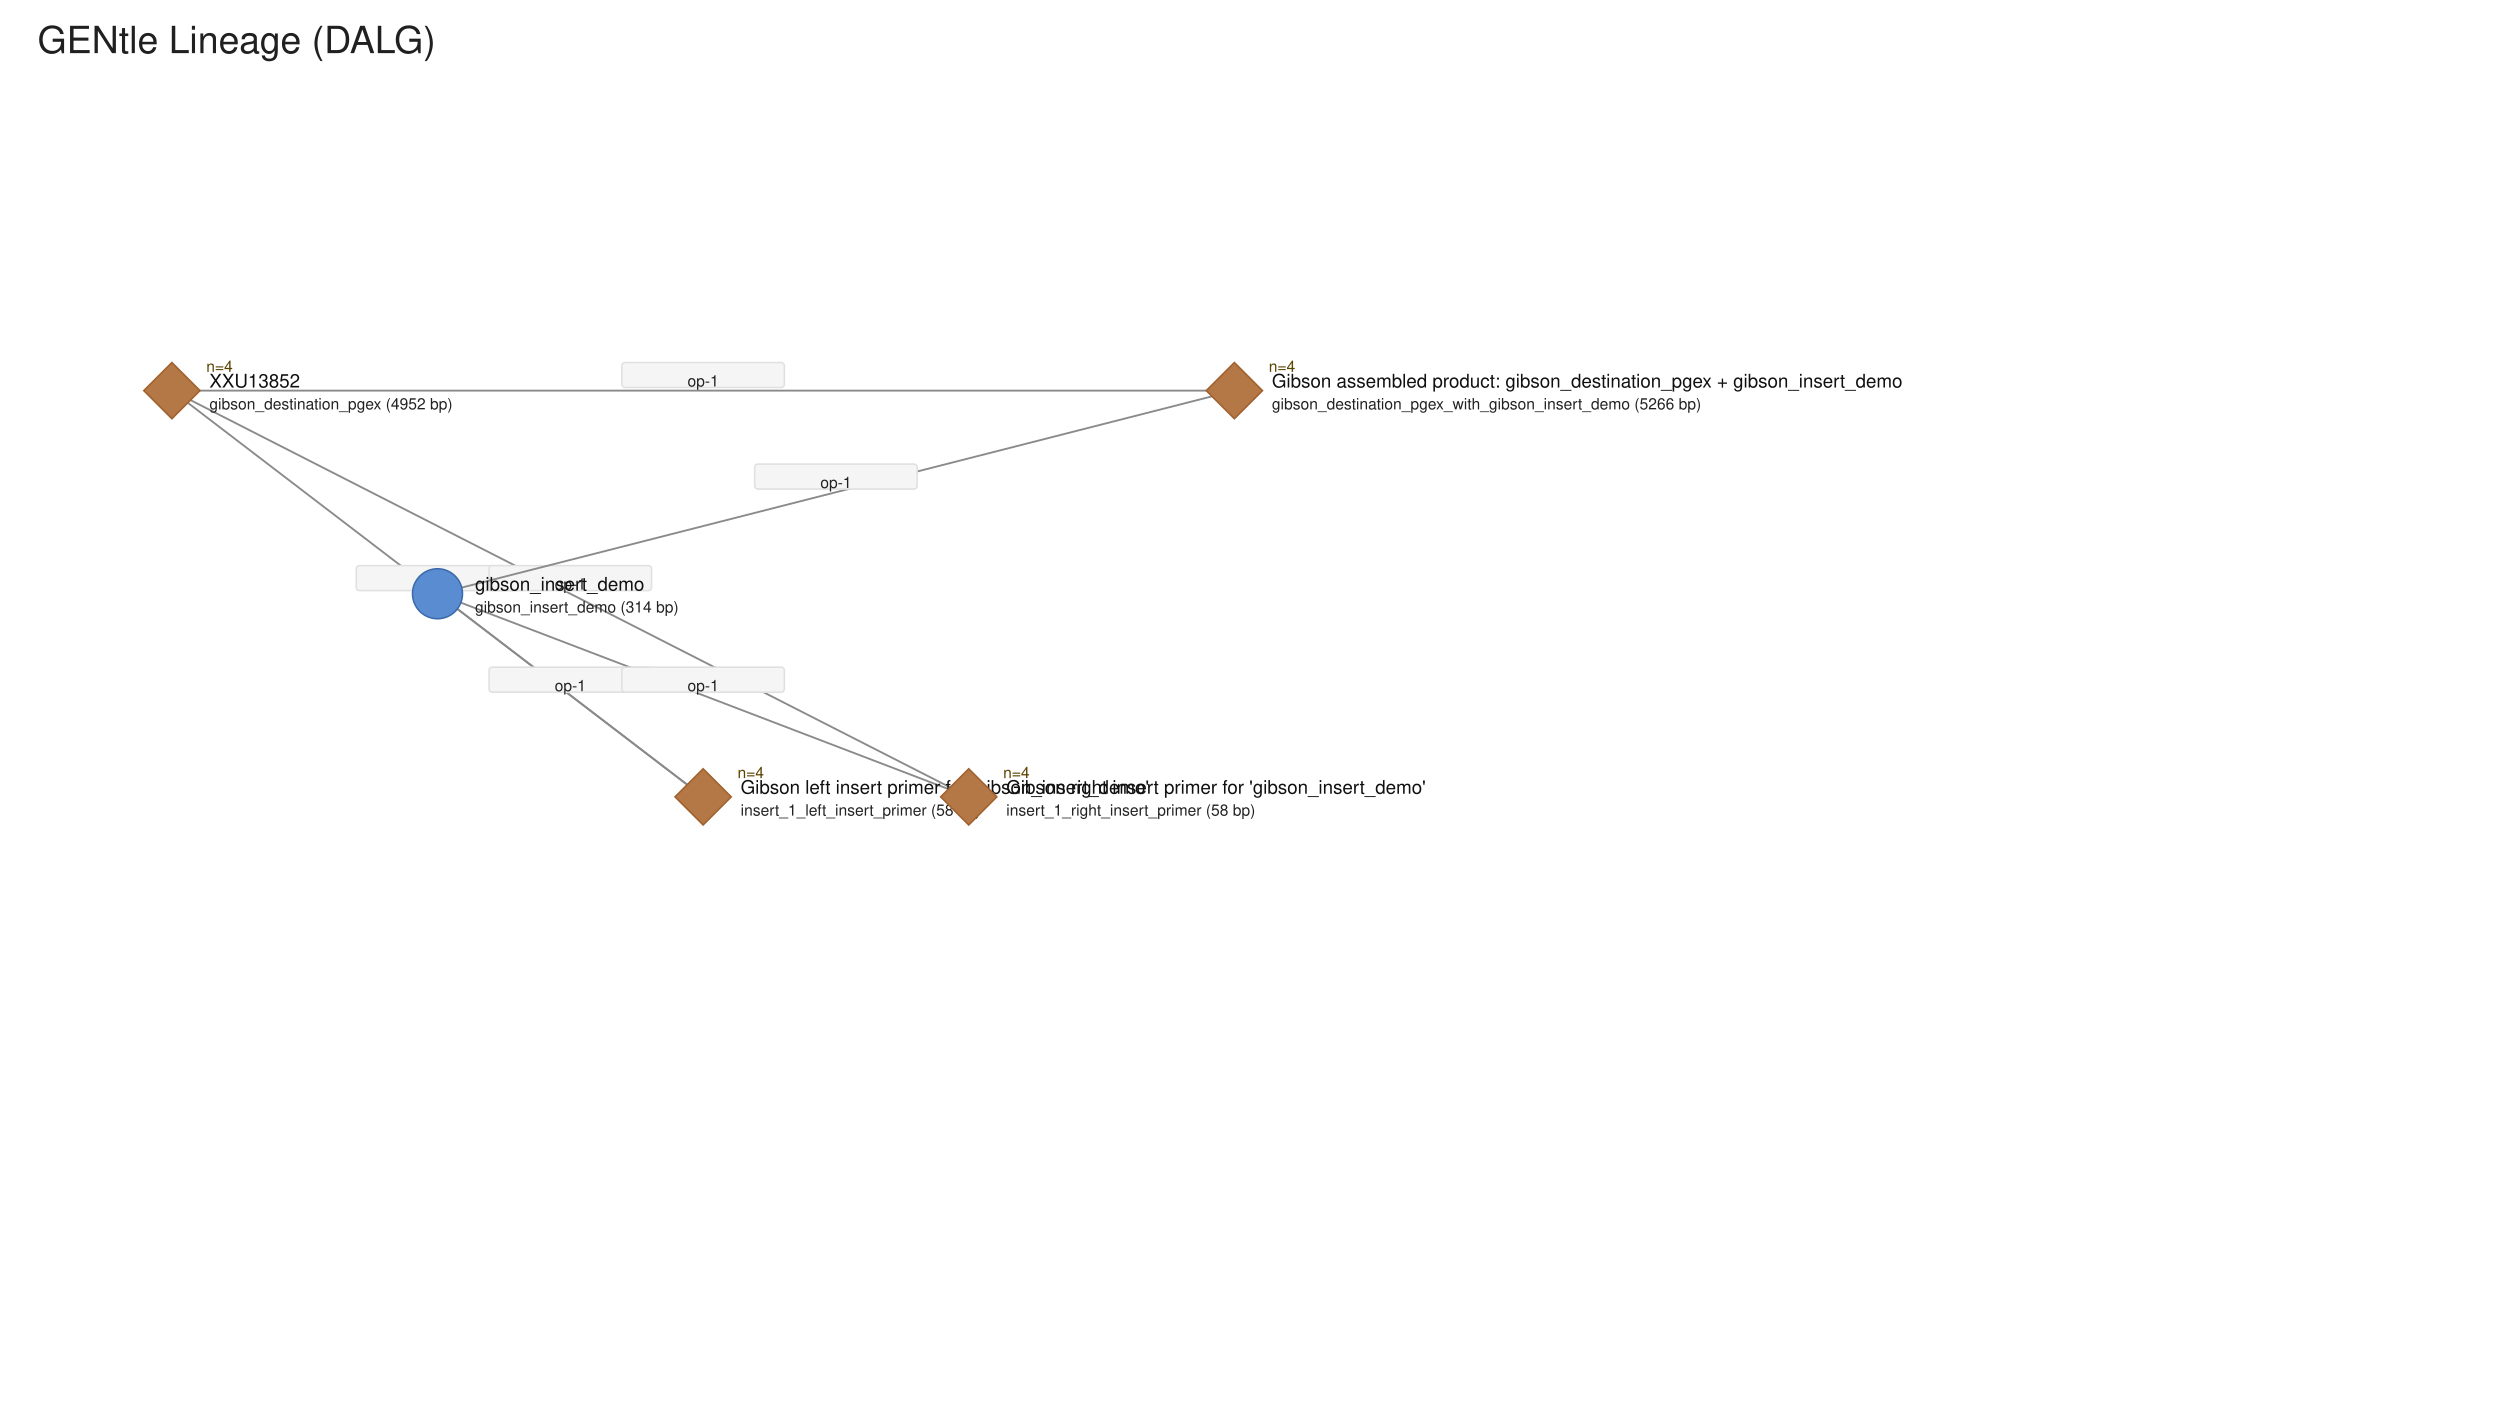
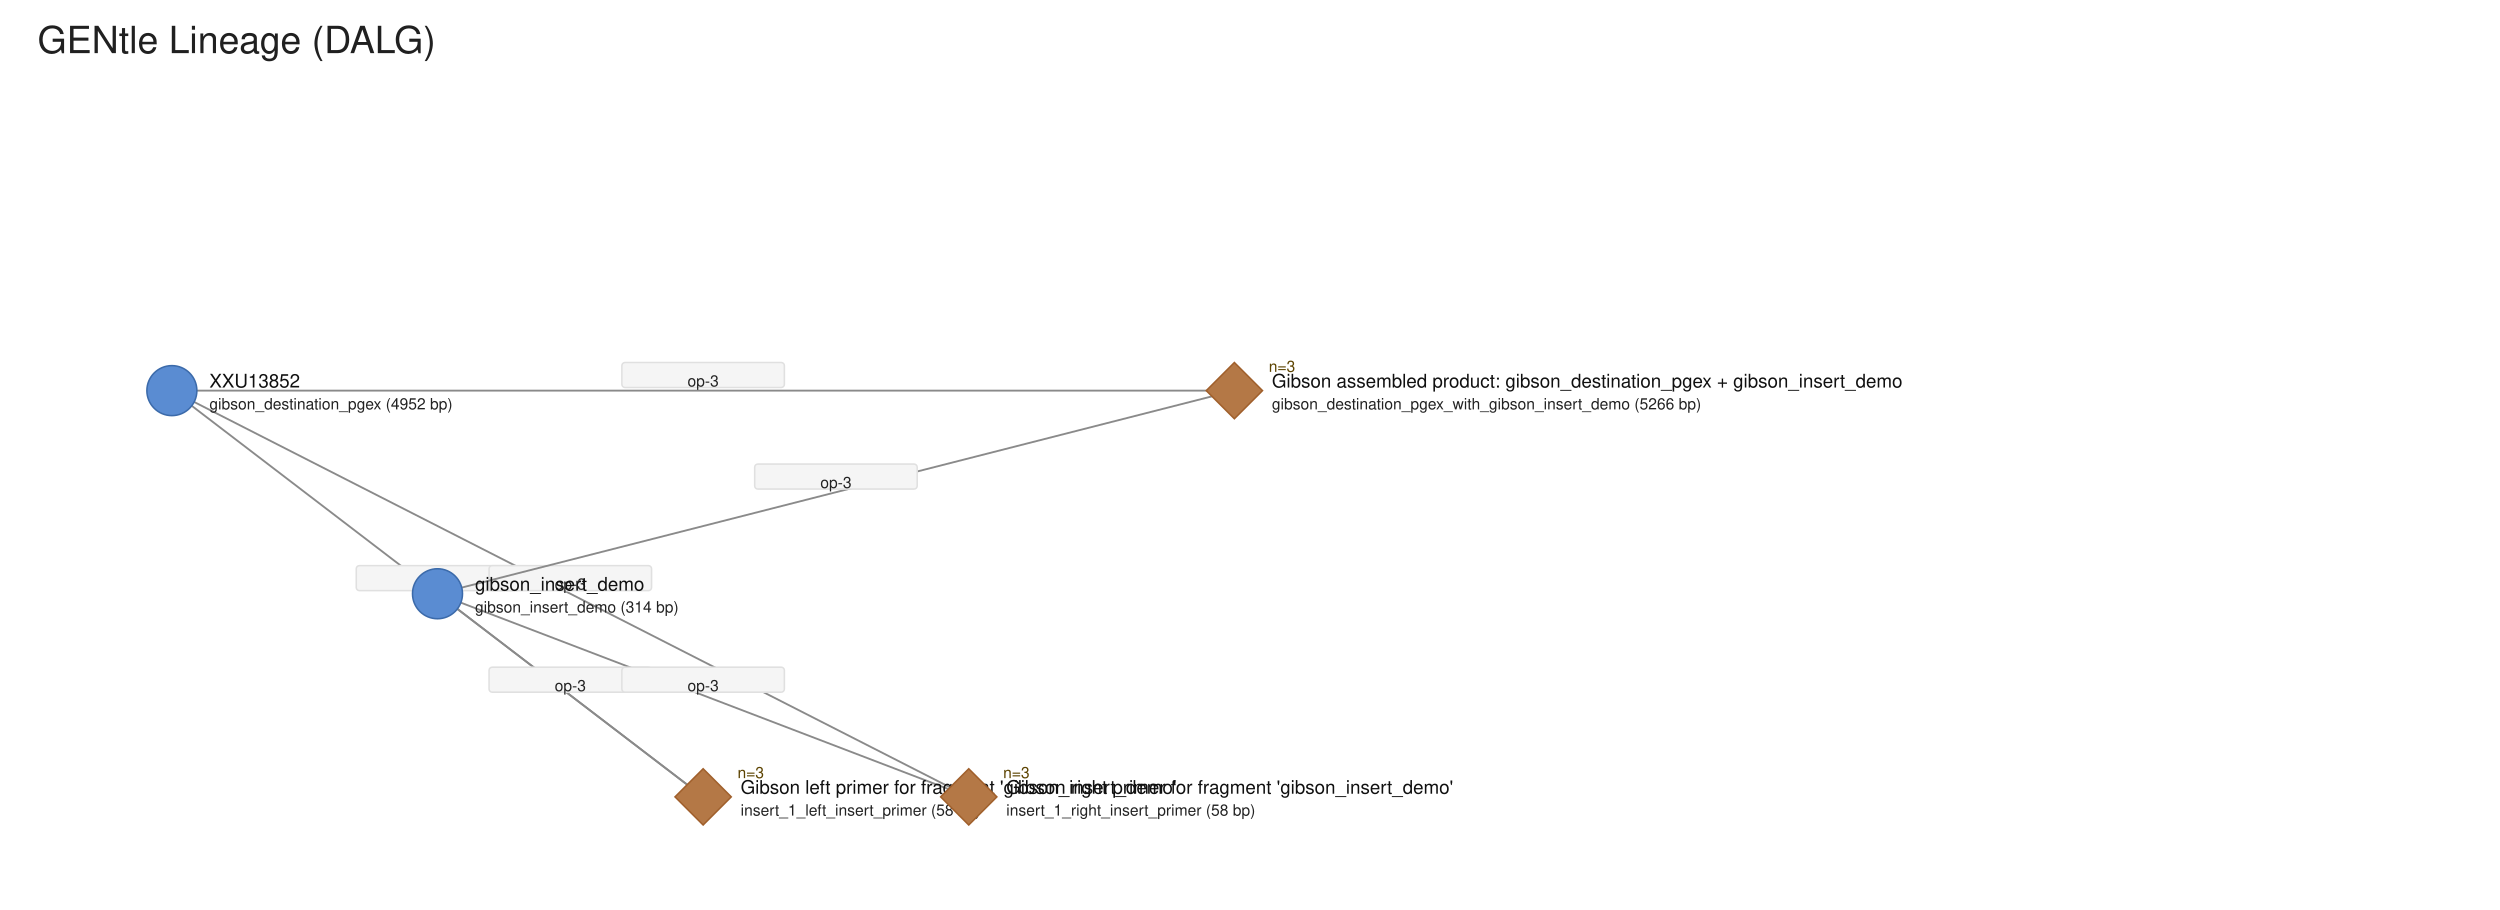
- <svg xmlns="http://www.w3.org/2000/svg" height="900" style="background:#ffffff" viewBox="0 0 1600 900" width="1600">
+ <svg xmlns="http://www.w3.org/2000/svg" height="582" style="background:#ffffff" viewBox="0 0 1600 582" width="1600">
  <text fill="#202020" font-family="Helvetica, Arial, sans-serif" font-size="24" x="24" y="34">
GENtle Lineage (DALG)
</text>
  <line stroke="#8a8a8a" stroke-width="1.2" x1="110" x2="450" y1="250" y2="510" />
  <rect fill="#f5f5f5" height="16" rx="2" stroke="#e0e0e0" width="104" x="228" y="362" />
  <text dominant-baseline="middle" fill="#222222" font-family="Helvetica, Arial, sans-serif" font-size="10" text-anchor="middle" x="280" y="374">
- op-1
+ op-3
</text>
  <line stroke="#8a8a8a" stroke-width="1.2" x1="110" x2="620" y1="250" y2="510" />
  <rect fill="#f5f5f5" height="16" rx="2" stroke="#e0e0e0" width="104" x="313" y="362" />
  <text dominant-baseline="middle" fill="#222222" font-family="Helvetica, Arial, sans-serif" font-size="10" text-anchor="middle" x="365" y="374">
- op-1
+ op-3
</text>
  <line stroke="#8a8a8a" stroke-width="1.2" x1="110" x2="790" y1="250" y2="250" />
  <rect fill="#f5f5f5" height="16" rx="2" stroke="#e0e0e0" width="104" x="398" y="232" />
  <text dominant-baseline="middle" fill="#222222" font-family="Helvetica, Arial, sans-serif" font-size="10" text-anchor="middle" x="450" y="244">
- op-1
+ op-3
</text>
  <line stroke="#8a8a8a" stroke-width="1.2" x1="280" x2="450" y1="380" y2="510" />
  <rect fill="#f5f5f5" height="16" rx="2" stroke="#e0e0e0" width="104" x="313" y="427" />
  <text dominant-baseline="middle" fill="#222222" font-family="Helvetica, Arial, sans-serif" font-size="10" text-anchor="middle" x="365" y="439">
- op-1
+ op-3
</text>
  <line stroke="#8a8a8a" stroke-width="1.2" x1="280" x2="620" y1="380" y2="510" />
  <rect fill="#f5f5f5" height="16" rx="2" stroke="#e0e0e0" width="104" x="398" y="427" />
  <text dominant-baseline="middle" fill="#222222" font-family="Helvetica, Arial, sans-serif" font-size="10" text-anchor="middle" x="450" y="439">
- op-1
+ op-3
</text>
  <line stroke="#8a8a8a" stroke-width="1.2" x1="280" x2="790" y1="380" y2="250" />
  <rect fill="#f5f5f5" height="16" rx="2" stroke="#e0e0e0" width="104" x="483" y="297" />
  <text dominant-baseline="middle" fill="#222222" font-family="Helvetica, Arial, sans-serif" font-size="10" text-anchor="middle" x="535" y="309">
- op-1
+ op-3
</text>
-   <polygon fill="#b47846" points="110,232 128,250 110,268 92,250" stroke="#a05f2b" stroke-width="1" />
-   <text fill="#5c4300" font-family="Helvetica, Arial, sans-serif" font-size="10" x="132" y="238">
- n=4
- </text>
+   <circle cx="110" cy="250" fill="#5a8cd2" r="16" stroke="#3b6aaa" stroke-width="1" />
  <text fill="#101010" font-family="Helvetica, Arial, sans-serif" font-size="12" x="134" y="248">
XXU13852
</text>
  <text fill="#222222" font-family="Helvetica, Arial, sans-serif" font-size="10" x="134" y="262">
gibson_destination_pgex (4952 bp)
</text>
  <circle cx="280" cy="380" fill="#5a8cd2" r="16" stroke="#3b6aaa" stroke-width="1" />
  <text fill="#101010" font-family="Helvetica, Arial, sans-serif" font-size="12" x="304" y="378">
gibson_insert_demo
</text>
  <text fill="#222222" font-family="Helvetica, Arial, sans-serif" font-size="10" x="304" y="392">
gibson_insert_demo (314 bp)
</text>
  <polygon fill="#b47846" points="450,492 468,510 450,528 432,510" stroke="#a05f2b" stroke-width="1" />
  <text fill="#5c4300" font-family="Helvetica, Arial, sans-serif" font-size="10" x="472" y="498">
- n=4
+ n=3
</text>
  <text fill="#101010" font-family="Helvetica, Arial, sans-serif" font-size="12" x="474" y="508">
- Gibson left insert primer for 'gibson_insert_demo'
+ Gibson left primer for fragment 'gibson_insert_demo'
</text>
  <text fill="#222222" font-family="Helvetica, Arial, sans-serif" font-size="10" x="474" y="522">
insert_1_left_insert_primer (58 bp)
</text>
  <polygon fill="#b47846" points="620,492 638,510 620,528 602,510" stroke="#a05f2b" stroke-width="1" />
  <text fill="#5c4300" font-family="Helvetica, Arial, sans-serif" font-size="10" x="642" y="498">
- n=4
+ n=3
</text>
  <text fill="#101010" font-family="Helvetica, Arial, sans-serif" font-size="12" x="644" y="508">
- Gibson right insert primer for 'gibson_insert_demo'
+ Gibson right primer for fragment 'gibson_insert_demo'
</text>
  <text fill="#222222" font-family="Helvetica, Arial, sans-serif" font-size="10" x="644" y="522">
insert_1_right_insert_primer (58 bp)
</text>
  <polygon fill="#b47846" points="790,232 808,250 790,268 772,250" stroke="#a05f2b" stroke-width="1" />
  <text fill="#5c4300" font-family="Helvetica, Arial, sans-serif" font-size="10" x="812" y="238">
- n=4
+ n=3
</text>
  <text fill="#101010" font-family="Helvetica, Arial, sans-serif" font-size="12" x="814" y="248">
Gibson assembled product: gibson_destination_pgex + gibson_insert_demo
</text>
  <text fill="#222222" font-family="Helvetica, Arial, sans-serif" font-size="10" x="814" y="262">
gibson_destination_pgex_with_gibson_insert_demo (5266 bp)
</text>
</svg>
